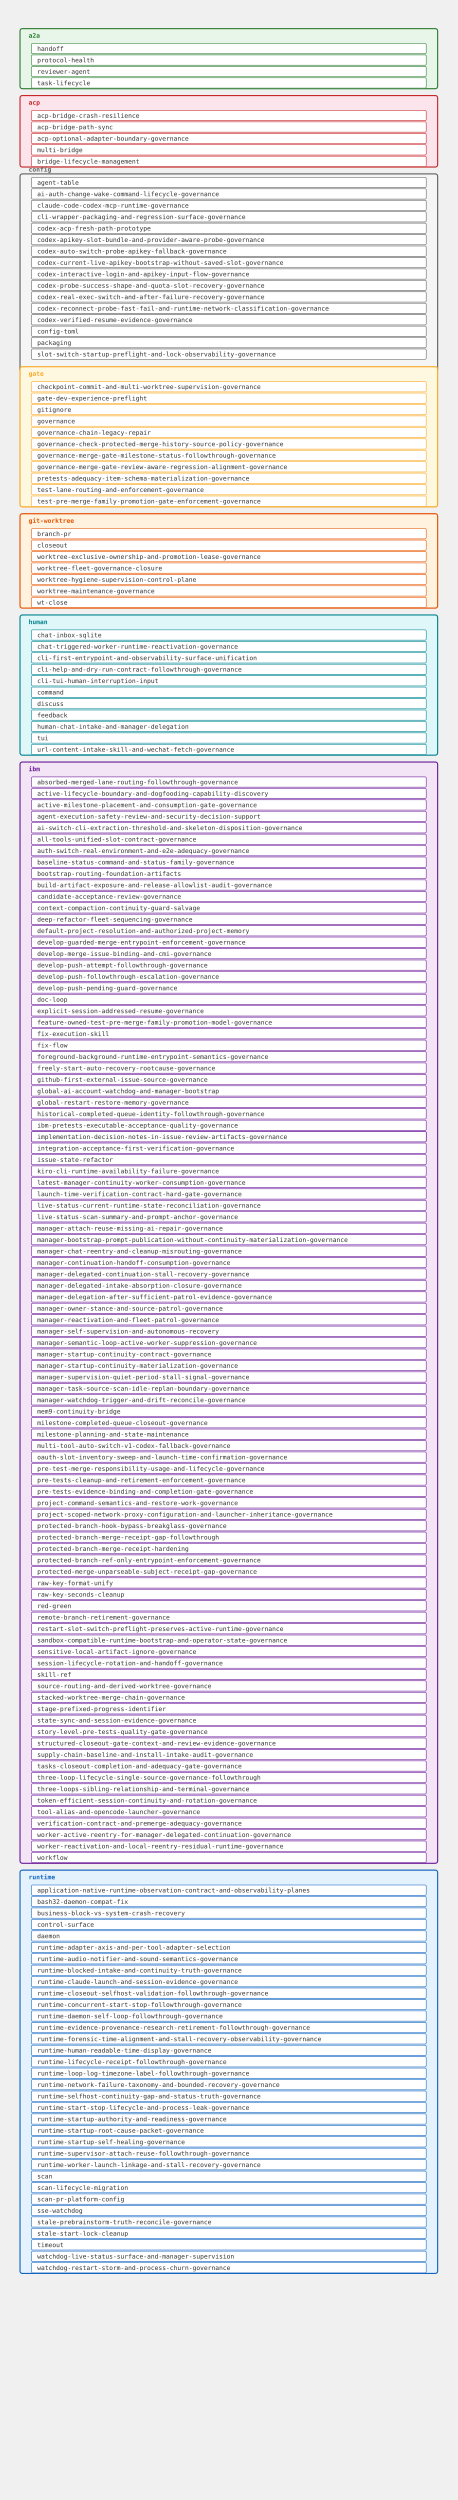
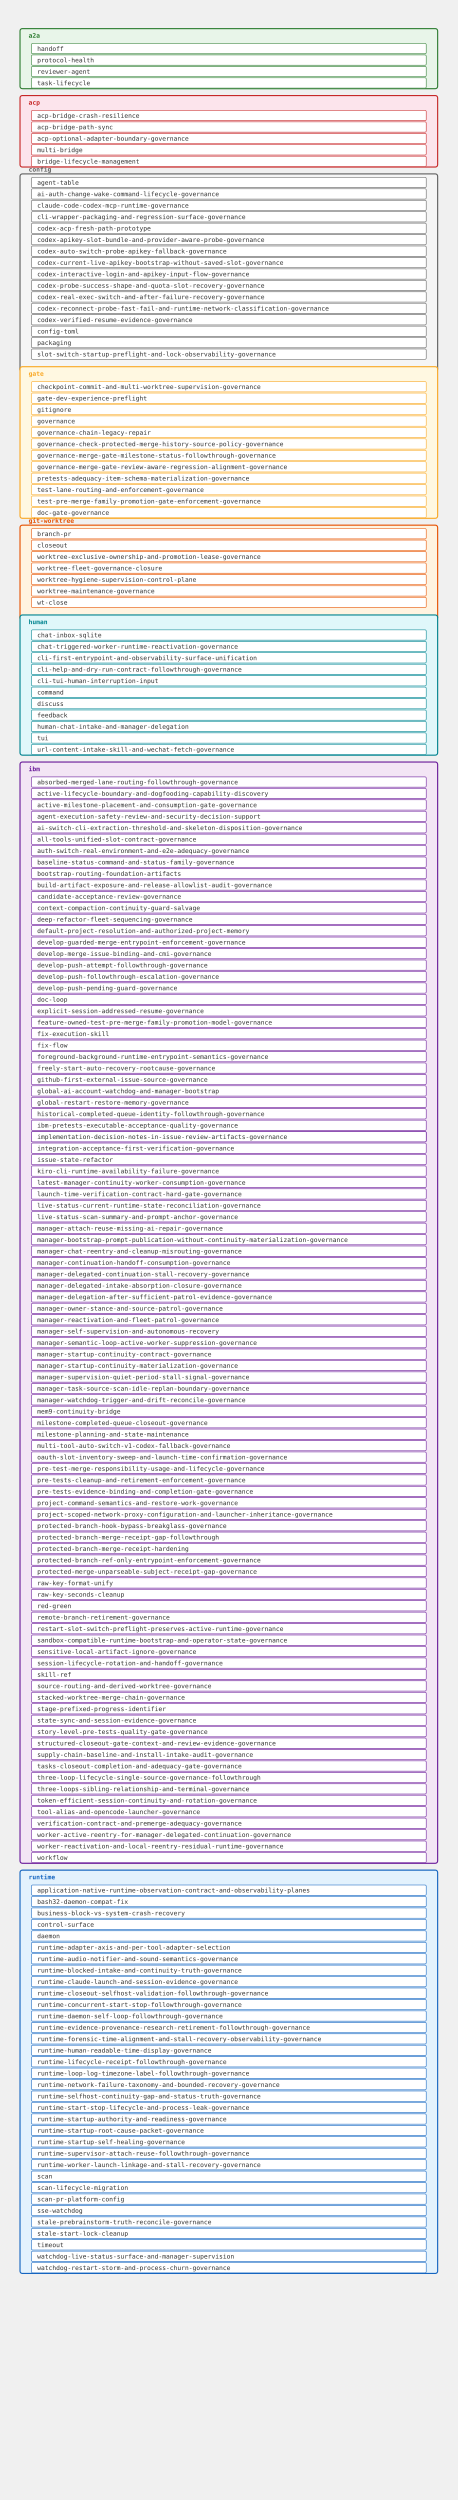
<svg xmlns="http://www.w3.org/2000/svg" viewBox="0 0 800 4370" width="800">
  <style>text { font-family: monospace; font-size: 11px; }</style>
  <rect id="epic-a2a" x="35" y="50" width="730" height="105" fill="#e8f5e9" stroke="#2e7d32" stroke-width="2" rx="4" />
  <text x="50" y="66" font-size="14" font-weight="bold" fill="#2e7d32">a2a</text>
  <rect id="story-handoff" x="55" y="76" width="690" height="18" fill="#fff" stroke="#2e7d32" stroke-width="1" rx="2" />
  <text x="65" y="89" fill="#333">handoff</text>
  <rect id="story-protocol-health" x="55" y="96" width="690" height="18" fill="#fff" stroke="#2e7d32" stroke-width="1" rx="2" />
  <text x="65" y="109" fill="#333">protocol-health</text>
  <rect id="story-reviewer-agent" x="55" y="116" width="690" height="18" fill="#fff" stroke="#2e7d32" stroke-width="1" rx="2" />
  <text x="65" y="129" fill="#333">reviewer-agent</text>
  <rect id="story-task-lifecycle" x="55" y="136" width="690" height="18" fill="#fff" stroke="#2e7d32" stroke-width="1" rx="2" />
  <text x="65" y="149" fill="#333">task-lifecycle</text>
  <rect id="epic-acp" x="35" y="167" width="730" height="125" fill="#fce4ec" stroke="#c62828" stroke-width="2" rx="4" />
  <text x="50" y="183" font-size="14" font-weight="bold" fill="#c62828">acp</text>
  <rect id="story-acp-bridge-crash-resilience" x="55" y="193" width="690" height="18" fill="#fff" stroke="#c62828" stroke-width="1" rx="2" />
  <text x="65" y="206" fill="#333">acp-bridge-crash-resilience</text>
  <rect id="story-acp-bridge-path-sync" x="55" y="213" width="690" height="18" fill="#fff" stroke="#c62828" stroke-width="1" rx="2" />
  <text x="65" y="226" fill="#333">acp-bridge-path-sync</text>
  <rect id="story-acp-optional-adapter-boundary-governance" x="55" y="233" width="690" height="18" fill="#fff" stroke="#c62828" stroke-width="1" rx="2" />
  <text x="65" y="246" fill="#333">acp-optional-adapter-boundary-governance</text>
  <rect id="story-multi-bridge" x="55" y="253" width="690" height="18" fill="#fff" stroke="#c62828" stroke-width="1" rx="2" />
  <text x="65" y="266" fill="#333">multi-bridge</text>
  <rect id="story-bridge-lifecycle-management" x="55" y="273" width="690" height="18" fill="#fff" stroke="#c62828" stroke-width="1" rx="2" />
  <text x="65" y="286" fill="#333">bridge-lifecycle-management</text>
  <rect id="epic-config" x="35" y="304" width="730" height="345" fill="#f5f5f5" stroke="#616161" stroke-width="2" rx="4" />
  <text x="50" y="300" font-size="14" font-weight="bold" fill="#616161">config</text>
  <rect id="story-agent-table" x="55" y="310" width="690" height="18" fill="#fff" stroke="#616161" stroke-width="1" rx="2" />
  <text x="65" y="323" fill="#333">agent-table</text>
  <rect id="story-ai-auth-change-wake-command-lifecycle-governance" x="55" y="330" width="690" height="18" fill="#fff" stroke="#616161" stroke-width="1" rx="2" />
  <text x="65" y="343" fill="#333">ai-auth-change-wake-command-lifecycle-governance</text>
  <rect id="story-claude-code-codex-mcp-runtime-governance" x="55" y="350" width="690" height="18" fill="#fff" stroke="#616161" stroke-width="1" rx="2" />
  <text x="65" y="363" fill="#333">claude-code-codex-mcp-runtime-governance</text>
  <rect id="story-cli-wrapper-packaging-and-regression-surface-governance" x="55" y="370" width="690" height="18" fill="#fff" stroke="#616161" stroke-width="1" rx="2" />
  <text x="65" y="383" fill="#333">cli-wrapper-packaging-and-regression-surface-governance</text>
  <rect id="story-codex-acp-fresh-path-prototype" x="55" y="390" width="690" height="18" fill="#fff" stroke="#616161" stroke-width="1" rx="2" />
  <text x="65" y="403" fill="#333">codex-acp-fresh-path-prototype</text>
  <rect id="story-codex-apikey-slot-bundle-and-provider-aware-probe-governance" x="55" y="410" width="690" height="18" fill="#fff" stroke="#616161" stroke-width="1" rx="2" />
  <text x="65" y="423" fill="#333">codex-apikey-slot-bundle-and-provider-aware-probe-governance</text>
  <rect id="story-codex-auto-switch-probe-apikey-fallback-governance" x="55" y="430" width="690" height="18" fill="#fff" stroke="#616161" stroke-width="1" rx="2" />
  <text x="65" y="443" fill="#333">codex-auto-switch-probe-apikey-fallback-governance</text>
  <rect id="story-codex-current-live-apikey-bootstrap-without-saved-slot-governance" x="55" y="450" width="690" height="18" fill="#fff" stroke="#616161" stroke-width="1" rx="2" />
  <text x="65" y="463" fill="#333">codex-current-live-apikey-bootstrap-without-saved-slot-governance</text>
  <rect id="story-codex-interactive-login-and-apikey-input-flow-governance" x="55" y="470" width="690" height="18" fill="#fff" stroke="#616161" stroke-width="1" rx="2" />
  <text x="65" y="483" fill="#333">codex-interactive-login-and-apikey-input-flow-governance</text>
  <rect id="story-codex-probe-success-shape-and-quota-slot-recovery-governance" x="55" y="490" width="690" height="18" fill="#fff" stroke="#616161" stroke-width="1" rx="2" />
  <text x="65" y="503" fill="#333">codex-probe-success-shape-and-quota-slot-recovery-governance</text>
  <rect id="story-codex-real-exec-switch-and-after-failure-recovery-governance" x="55" y="510" width="690" height="18" fill="#fff" stroke="#616161" stroke-width="1" rx="2" />
  <text x="65" y="523" fill="#333">codex-real-exec-switch-and-after-failure-recovery-governance</text>
  <rect id="story-codex-reconnect-probe-fast-fail-and-runtime-network-classification-governance" x="55" y="530" width="690" height="18" fill="#fff" stroke="#616161" stroke-width="1" rx="2" />
  <text x="65" y="543" fill="#333">codex-reconnect-probe-fast-fail-and-runtime-network-classification-governance</text>
  <rect id="story-codex-verified-resume-evidence-governance" x="55" y="550" width="690" height="18" fill="#fff" stroke="#616161" stroke-width="1" rx="2" />
  <text x="65" y="563" fill="#333">codex-verified-resume-evidence-governance</text>
  <rect id="story-config-toml" x="55" y="570" width="690" height="18" fill="#fff" stroke="#616161" stroke-width="1" rx="2" />
  <text x="65" y="583" fill="#333">config-toml</text>
  <rect id="story-packaging" x="55" y="590" width="690" height="18" fill="#fff" stroke="#616161" stroke-width="1" rx="2" />
  <text x="65" y="603" fill="#333">packaging</text>
  <rect id="story-slot-switch-startup-preflight-and-lock-observability-governance" x="55" y="610" width="690" height="18" fill="#fff" stroke="#616161" stroke-width="1" rx="2" />
  <text x="65" y="623" fill="#333">slot-switch-startup-preflight-and-lock-observability-governance</text>
-   <rect id="epic-gate" x="35" y="641" width="730" height="245" fill="#fff8e1" stroke="#f9a825" stroke-width="2" rx="4" />
+   <rect id="epic-gate" x="35" y="641" width="730" height="265" fill="#fff8e1" stroke="#f9a825" stroke-width="2" rx="4" />
  <text x="50" y="657" font-size="14" font-weight="bold" fill="#f9a825">gate</text>
  <rect id="story-checkpoint-commit-and-multi-worktree-supervision-governance" x="55" y="667" width="690" height="18" fill="#fff" stroke="#f9a825" stroke-width="1" rx="2" />
  <text x="65" y="680" fill="#333">checkpoint-commit-and-multi-worktree-supervision-governance</text>
  <rect id="story-gate-dev-experience-preflight" x="55" y="687" width="690" height="18" fill="#fff" stroke="#f9a825" stroke-width="1" rx="2" />
  <text x="65" y="700" fill="#333">gate-dev-experience-preflight</text>
  <rect id="story-gitignore" x="55" y="707" width="690" height="18" fill="#fff" stroke="#f9a825" stroke-width="1" rx="2" />
  <text x="65" y="720" fill="#333">gitignore</text>
  <rect id="story-governance" x="55" y="727" width="690" height="18" fill="#fff" stroke="#f9a825" stroke-width="1" rx="2" />
  <text x="65" y="740" fill="#333">governance</text>
  <rect id="story-governance-chain-legacy-repair" x="55" y="747" width="690" height="18" fill="#fff" stroke="#f9a825" stroke-width="1" rx="2" />
  <text x="65" y="760" fill="#333">governance-chain-legacy-repair</text>
  <rect id="story-governance-check-protected-merge-history-source-policy-governance" x="55" y="767" width="690" height="18" fill="#fff" stroke="#f9a825" stroke-width="1" rx="2" />
  <text x="65" y="780" fill="#333">governance-check-protected-merge-history-source-policy-governance</text>
  <rect id="story-governance-merge-gate-milestone-status-followthrough-governance" x="55" y="787" width="690" height="18" fill="#fff" stroke="#f9a825" stroke-width="1" rx="2" />
  <text x="65" y="800" fill="#333">governance-merge-gate-milestone-status-followthrough-governance</text>
  <rect id="story-governance-merge-gate-review-aware-regression-alignment-governance" x="55" y="807" width="690" height="18" fill="#fff" stroke="#f9a825" stroke-width="1" rx="2" />
  <text x="65" y="820" fill="#333">governance-merge-gate-review-aware-regression-alignment-governance</text>
  <rect id="story-pretests-adequacy-item-schema-materialization-governance" x="55" y="827" width="690" height="18" fill="#fff" stroke="#f9a825" stroke-width="1" rx="2" />
  <text x="65" y="840" fill="#333">pretests-adequacy-item-schema-materialization-governance</text>
  <rect id="story-test-lane-routing-and-enforcement-governance" x="55" y="847" width="690" height="18" fill="#fff" stroke="#f9a825" stroke-width="1" rx="2" />
  <text x="65" y="860" fill="#333">test-lane-routing-and-enforcement-governance</text>
  <rect id="story-test-pre-merge-family-promotion-gate-enforcement-governance" x="55" y="867" width="690" height="18" fill="#fff" stroke="#f9a825" stroke-width="1" rx="2" />
  <text x="65" y="880" fill="#333">test-pre-merge-family-promotion-gate-enforcement-governance</text>
-   <rect id="epic-git-worktree" x="35" y="898" width="730" height="165" fill="#fff3e0" stroke="#e65100" stroke-width="2" rx="4" />
+   <rect id="story-doc-gate-governance" x="55" y="887" width="690" height="18" fill="#fff" stroke="#f9a825" stroke-width="1" rx="2" />
+   <text x="65" y="900" fill="#333">doc-gate-governance</text>
+   <rect id="epic-git-worktree" x="35" y="918" width="730" height="165" fill="#fff3e0" stroke="#e65100" stroke-width="2" rx="4" />
  <text x="50" y="914" font-size="14" font-weight="bold" fill="#e65100">git-worktree</text>
  <rect id="story-branch-pr" x="55" y="924" width="690" height="18" fill="#fff" stroke="#e65100" stroke-width="1" rx="2" />
  <text x="65" y="937" fill="#333">branch-pr</text>
  <rect id="story-closeout" x="55" y="944" width="690" height="18" fill="#fff" stroke="#e65100" stroke-width="1" rx="2" />
  <text x="65" y="957" fill="#333">closeout</text>
  <rect id="story-worktree-exclusive-ownership-and-promotion-lease-governance" x="55" y="964" width="690" height="18" fill="#fff" stroke="#e65100" stroke-width="1" rx="2" />
  <text x="65" y="977" fill="#333">worktree-exclusive-ownership-and-promotion-lease-governance</text>
  <rect id="story-worktree-fleet-governance-closure" x="55" y="984" width="690" height="18" fill="#fff" stroke="#e65100" stroke-width="1" rx="2" />
  <text x="65" y="997" fill="#333">worktree-fleet-governance-closure</text>
  <rect id="story-worktree-hygiene-supervision-control-plane" x="55" y="1004" width="690" height="18" fill="#fff" stroke="#e65100" stroke-width="1" rx="2" />
  <text x="65" y="1017" fill="#333">worktree-hygiene-supervision-control-plane</text>
  <rect id="story-worktree-maintenance-governance" x="55" y="1024" width="690" height="18" fill="#fff" stroke="#e65100" stroke-width="1" rx="2" />
  <text x="65" y="1037" fill="#333">worktree-maintenance-governance</text>
  <rect id="story-wt-close" x="55" y="1044" width="690" height="18" fill="#fff" stroke="#e65100" stroke-width="1" rx="2" />
  <text x="65" y="1057" fill="#333">wt-close</text>
  <rect id="epic-human" x="35" y="1075" width="730" height="245" fill="#e0f7fa" stroke="#00838f" stroke-width="2" rx="4" />
  <text x="50" y="1091" font-size="14" font-weight="bold" fill="#00838f">human</text>
  <rect id="story-chat-inbox-sqlite" x="55" y="1101" width="690" height="18" fill="#fff" stroke="#00838f" stroke-width="1" rx="2" />
  <text x="65" y="1114" fill="#333">chat-inbox-sqlite</text>
  <rect id="story-chat-triggered-worker-runtime-reactivation-governance" x="55" y="1121" width="690" height="18" fill="#fff" stroke="#00838f" stroke-width="1" rx="2" />
  <text x="65" y="1134" fill="#333">chat-triggered-worker-runtime-reactivation-governance</text>
  <rect id="story-cli-first-entrypoint-and-observability-surface-unification" x="55" y="1141" width="690" height="18" fill="#fff" stroke="#00838f" stroke-width="1" rx="2" />
  <text x="65" y="1154" fill="#333">cli-first-entrypoint-and-observability-surface-unification</text>
  <rect id="story-cli-help-and-dry-run-contract-followthrough-governance" x="55" y="1161" width="690" height="18" fill="#fff" stroke="#00838f" stroke-width="1" rx="2" />
  <text x="65" y="1174" fill="#333">cli-help-and-dry-run-contract-followthrough-governance</text>
  <rect id="story-cli-tui-human-interruption-input" x="55" y="1181" width="690" height="18" fill="#fff" stroke="#00838f" stroke-width="1" rx="2" />
  <text x="65" y="1194" fill="#333">cli-tui-human-interruption-input</text>
  <rect id="story-command" x="55" y="1201" width="690" height="18" fill="#fff" stroke="#00838f" stroke-width="1" rx="2" />
  <text x="65" y="1214" fill="#333">command</text>
  <rect id="story-discuss" x="55" y="1221" width="690" height="18" fill="#fff" stroke="#00838f" stroke-width="1" rx="2" />
  <text x="65" y="1234" fill="#333">discuss</text>
  <rect id="story-feedback" x="55" y="1241" width="690" height="18" fill="#fff" stroke="#00838f" stroke-width="1" rx="2" />
  <text x="65" y="1254" fill="#333">feedback</text>
  <rect id="story-human-chat-intake-and-manager-delegation" x="55" y="1261" width="690" height="18" fill="#fff" stroke="#00838f" stroke-width="1" rx="2" />
  <text x="65" y="1274" fill="#333">human-chat-intake-and-manager-delegation</text>
  <rect id="story-tui" x="55" y="1281" width="690" height="18" fill="#fff" stroke="#00838f" stroke-width="1" rx="2" />
  <text x="65" y="1294" fill="#333">tui</text>
  <rect id="story-url-content-intake-skill-and-wechat-fetch-governance" x="55" y="1301" width="690" height="18" fill="#fff" stroke="#00838f" stroke-width="1" rx="2" />
  <text x="65" y="1314" fill="#333">url-content-intake-skill-and-wechat-fetch-governance</text>
  <rect id="epic-ibm" x="35" y="1332" width="730" height="1925" fill="#f3e5f5" stroke="#6a1b9a" stroke-width="2" rx="4" />
  <text x="50" y="1348" font-size="14" font-weight="bold" fill="#6a1b9a">ibm</text>
  <rect id="story-absorbed-merged-lane-routing-followthrough-governance" x="55" y="1358" width="690" height="18" fill="#fff" stroke="#6a1b9a" stroke-width="1" rx="2" />
  <text x="65" y="1371" fill="#333">absorbed-merged-lane-routing-followthrough-governance</text>
  <rect id="story-active-lifecycle-boundary-and-dogfooding-capability-discovery" x="55" y="1378" width="690" height="18" fill="#fff" stroke="#6a1b9a" stroke-width="1" rx="2" />
  <text x="65" y="1391" fill="#333">active-lifecycle-boundary-and-dogfooding-capability-discovery</text>
  <rect id="story-active-milestone-placement-and-consumption-gate-governance" x="55" y="1398" width="690" height="18" fill="#fff" stroke="#6a1b9a" stroke-width="1" rx="2" />
  <text x="65" y="1411" fill="#333">active-milestone-placement-and-consumption-gate-governance</text>
  <rect id="story-agent-execution-safety-review-and-security-decision-support" x="55" y="1418" width="690" height="18" fill="#fff" stroke="#6a1b9a" stroke-width="1" rx="2" />
  <text x="65" y="1431" fill="#333">agent-execution-safety-review-and-security-decision-support</text>
  <rect id="story-ai-switch-cli-extraction-threshold-and-skeleton-disposition-governance" x="55" y="1438" width="690" height="18" fill="#fff" stroke="#6a1b9a" stroke-width="1" rx="2" />
  <text x="65" y="1451" fill="#333">ai-switch-cli-extraction-threshold-and-skeleton-disposition-governance</text>
  <rect id="story-all-tools-unified-slot-contract-governance" x="55" y="1458" width="690" height="18" fill="#fff" stroke="#6a1b9a" stroke-width="1" rx="2" />
  <text x="65" y="1471" fill="#333">all-tools-unified-slot-contract-governance</text>
  <rect id="story-auth-switch-real-environment-and-e2e-adequacy-governance" x="55" y="1478" width="690" height="18" fill="#fff" stroke="#6a1b9a" stroke-width="1" rx="2" />
  <text x="65" y="1491" fill="#333">auth-switch-real-environment-and-e2e-adequacy-governance</text>
  <rect id="story-baseline-status-command-and-status-family-governance" x="55" y="1498" width="690" height="18" fill="#fff" stroke="#6a1b9a" stroke-width="1" rx="2" />
  <text x="65" y="1511" fill="#333">baseline-status-command-and-status-family-governance</text>
  <rect id="story-bootstrap-routing-foundation-artifacts" x="55" y="1518" width="690" height="18" fill="#fff" stroke="#6a1b9a" stroke-width="1" rx="2" />
  <text x="65" y="1531" fill="#333">bootstrap-routing-foundation-artifacts</text>
  <rect id="story-build-artifact-exposure-and-release-allowlist-audit-governance" x="55" y="1538" width="690" height="18" fill="#fff" stroke="#6a1b9a" stroke-width="1" rx="2" />
  <text x="65" y="1551" fill="#333">build-artifact-exposure-and-release-allowlist-audit-governance</text>
  <rect id="story-candidate-acceptance-review-governance" x="55" y="1558" width="690" height="18" fill="#fff" stroke="#6a1b9a" stroke-width="1" rx="2" />
  <text x="65" y="1571" fill="#333">candidate-acceptance-review-governance</text>
  <rect id="story-context-compaction-continuity-guard-salvage" x="55" y="1578" width="690" height="18" fill="#fff" stroke="#6a1b9a" stroke-width="1" rx="2" />
  <text x="65" y="1591" fill="#333">context-compaction-continuity-guard-salvage</text>
  <rect id="story-deep-refactor-fleet-sequencing-governance" x="55" y="1598" width="690" height="18" fill="#fff" stroke="#6a1b9a" stroke-width="1" rx="2" />
  <text x="65" y="1611" fill="#333">deep-refactor-fleet-sequencing-governance</text>
  <rect id="story-default-project-resolution-and-authorized-project-memory" x="55" y="1618" width="690" height="18" fill="#fff" stroke="#6a1b9a" stroke-width="1" rx="2" />
  <text x="65" y="1631" fill="#333">default-project-resolution-and-authorized-project-memory</text>
  <rect id="story-develop-guarded-merge-entrypoint-enforcement-governance" x="55" y="1638" width="690" height="18" fill="#fff" stroke="#6a1b9a" stroke-width="1" rx="2" />
  <text x="65" y="1651" fill="#333">develop-guarded-merge-entrypoint-enforcement-governance</text>
  <rect id="story-develop-merge-issue-binding-and-cmi-governance" x="55" y="1658" width="690" height="18" fill="#fff" stroke="#6a1b9a" stroke-width="1" rx="2" />
  <text x="65" y="1671" fill="#333">develop-merge-issue-binding-and-cmi-governance</text>
  <rect id="story-develop-push-attempt-followthrough-governance" x="55" y="1678" width="690" height="18" fill="#fff" stroke="#6a1b9a" stroke-width="1" rx="2" />
  <text x="65" y="1691" fill="#333">develop-push-attempt-followthrough-governance</text>
  <rect id="story-develop-push-followthrough-escalation-governance" x="55" y="1698" width="690" height="18" fill="#fff" stroke="#6a1b9a" stroke-width="1" rx="2" />
  <text x="65" y="1711" fill="#333">develop-push-followthrough-escalation-governance</text>
  <rect id="story-develop-push-pending-guard-governance" x="55" y="1718" width="690" height="18" fill="#fff" stroke="#6a1b9a" stroke-width="1" rx="2" />
  <text x="65" y="1731" fill="#333">develop-push-pending-guard-governance</text>
  <rect id="story-doc-loop" x="55" y="1738" width="690" height="18" fill="#fff" stroke="#6a1b9a" stroke-width="1" rx="2" />
  <text x="65" y="1751" fill="#333">doc-loop</text>
  <rect id="story-explicit-session-addressed-resume-governance" x="55" y="1758" width="690" height="18" fill="#fff" stroke="#6a1b9a" stroke-width="1" rx="2" />
  <text x="65" y="1771" fill="#333">explicit-session-addressed-resume-governance</text>
  <rect id="story-feature-owned-test-pre-merge-family-promotion-model-governance" x="55" y="1778" width="690" height="18" fill="#fff" stroke="#6a1b9a" stroke-width="1" rx="2" />
  <text x="65" y="1791" fill="#333">feature-owned-test-pre-merge-family-promotion-model-governance</text>
  <rect id="story-fix-execution-skill" x="55" y="1798" width="690" height="18" fill="#fff" stroke="#6a1b9a" stroke-width="1" rx="2" />
  <text x="65" y="1811" fill="#333">fix-execution-skill</text>
  <rect id="story-fix-flow" x="55" y="1818" width="690" height="18" fill="#fff" stroke="#6a1b9a" stroke-width="1" rx="2" />
  <text x="65" y="1831" fill="#333">fix-flow</text>
  <rect id="story-foreground-background-runtime-entrypoint-semantics-governance" x="55" y="1838" width="690" height="18" fill="#fff" stroke="#6a1b9a" stroke-width="1" rx="2" />
  <text x="65" y="1851" fill="#333">foreground-background-runtime-entrypoint-semantics-governance</text>
  <rect id="story-freely-start-auto-recovery-rootcause-governance" x="55" y="1858" width="690" height="18" fill="#fff" stroke="#6a1b9a" stroke-width="1" rx="2" />
  <text x="65" y="1871" fill="#333">freely-start-auto-recovery-rootcause-governance</text>
  <rect id="story-github-first-external-issue-source-governance" x="55" y="1878" width="690" height="18" fill="#fff" stroke="#6a1b9a" stroke-width="1" rx="2" />
  <text x="65" y="1891" fill="#333">github-first-external-issue-source-governance</text>
  <rect id="story-global-ai-account-watchdog-and-manager-bootstrap" x="55" y="1898" width="690" height="18" fill="#fff" stroke="#6a1b9a" stroke-width="1" rx="2" />
  <text x="65" y="1911" fill="#333">global-ai-account-watchdog-and-manager-bootstrap</text>
  <rect id="story-global-restart-restore-memory-governance" x="55" y="1918" width="690" height="18" fill="#fff" stroke="#6a1b9a" stroke-width="1" rx="2" />
  <text x="65" y="1931" fill="#333">global-restart-restore-memory-governance</text>
  <rect id="story-historical-completed-queue-identity-followthrough-governance" x="55" y="1938" width="690" height="18" fill="#fff" stroke="#6a1b9a" stroke-width="1" rx="2" />
  <text x="65" y="1951" fill="#333">historical-completed-queue-identity-followthrough-governance</text>
  <rect id="story-ibm-pretests-executable-acceptance-quality-governance" x="55" y="1958" width="690" height="18" fill="#fff" stroke="#6a1b9a" stroke-width="1" rx="2" />
  <rect id="story-b2-governance" x="55" y="1978" width="690" height="18" fill="#fff" stroke="#6a1b9a" stroke-width="1" rx="2" />
  <text x="65" y="1971" fill="#333">ibm-pretests-executable-acceptance-quality-governance</text>
  <rect id="story-implementation-decision-notes-in-issue-review-artifacts-governance" x="55" y="1978" width="690" height="18" fill="#fff" stroke="#6a1b9a" stroke-width="1" rx="2" />
  <text x="65" y="1991" fill="#333">implementation-decision-notes-in-issue-review-artifacts-governance</text>
  <rect id="story-integration-acceptance-first-verification-governance" x="55" y="1998" width="690" height="18" fill="#fff" stroke="#6a1b9a" stroke-width="1" rx="2" />
  <text x="65" y="2011" fill="#333">integration-acceptance-first-verification-governance</text>
  <rect id="story-issue-state-refactor" x="55" y="2018" width="690" height="18" fill="#fff" stroke="#6a1b9a" stroke-width="1" rx="2" />
  <text x="65" y="2031" fill="#333">issue-state-refactor</text>
  <rect id="story-kiro-cli-runtime-availability-failure-governance" x="55" y="2038" width="690" height="18" fill="#fff" stroke="#6a1b9a" stroke-width="1" rx="2" />
  <text x="65" y="2051" fill="#333">kiro-cli-runtime-availability-failure-governance</text>
  <rect id="story-latest-manager-continuity-worker-consumption-governance" x="55" y="2058" width="690" height="18" fill="#fff" stroke="#6a1b9a" stroke-width="1" rx="2" />
  <text x="65" y="2071" fill="#333">latest-manager-continuity-worker-consumption-governance</text>
  <rect id="story-launch-time-verification-contract-hard-gate-governance" x="55" y="2078" width="690" height="18" fill="#fff" stroke="#6a1b9a" stroke-width="1" rx="2" />
  <text x="65" y="2091" fill="#333">launch-time-verification-contract-hard-gate-governance</text>
  <rect id="story-live-status-current-runtime-state-reconciliation-governance" x="55" y="2098" width="690" height="18" fill="#fff" stroke="#6a1b9a" stroke-width="1" rx="2" />
  <text x="65" y="2111" fill="#333">live-status-current-runtime-state-reconciliation-governance</text>
  <rect id="story-live-status-scan-summary-and-prompt-anchor-governance" x="55" y="2118" width="690" height="18" fill="#fff" stroke="#6a1b9a" stroke-width="1" rx="2" />
  <text x="65" y="2131" fill="#333">live-status-scan-summary-and-prompt-anchor-governance</text>
  <rect id="story-manager-attach-reuse-missing-ai-repair-governance" x="55" y="2138" width="690" height="18" fill="#fff" stroke="#6a1b9a" stroke-width="1" rx="2" />
  <text x="65" y="2151" fill="#333">manager-attach-reuse-missing-ai-repair-governance</text>
  <rect id="story-manager-bootstrap-prompt-publication-without-continuity-materialization-governance" x="55" y="2158" width="690" height="18" fill="#fff" stroke="#6a1b9a" stroke-width="1" rx="2" />
  <text x="65" y="2171" fill="#333">manager-bootstrap-prompt-publication-without-continuity-materialization-governance</text>
  <rect id="story-manager-chat-reentry-and-cleanup-misrouting-governance" x="55" y="2178" width="690" height="18" fill="#fff" stroke="#6a1b9a" stroke-width="1" rx="2" />
  <text x="65" y="2191" fill="#333">manager-chat-reentry-and-cleanup-misrouting-governance</text>
  <rect id="story-manager-continuation-handoff-consumption-governance" x="55" y="2198" width="690" height="18" fill="#fff" stroke="#6a1b9a" stroke-width="1" rx="2" />
  <text x="65" y="2211" fill="#333">manager-continuation-handoff-consumption-governance</text>
  <rect id="story-manager-delegated-continuation-stall-recovery-governance" x="55" y="2218" width="690" height="18" fill="#fff" stroke="#6a1b9a" stroke-width="1" rx="2" />
  <text x="65" y="2231" fill="#333">manager-delegated-continuation-stall-recovery-governance</text>
  <rect id="story-manager-delegated-intake-absorption-closure-governance" x="55" y="2238" width="690" height="18" fill="#fff" stroke="#6a1b9a" stroke-width="1" rx="2" />
  <text x="65" y="2251" fill="#333">manager-delegated-intake-absorption-closure-governance</text>
  <rect id="story-manager-delegation-after-sufficient-patrol-evidence-governance" x="55" y="2258" width="690" height="18" fill="#fff" stroke="#6a1b9a" stroke-width="1" rx="2" />
  <text x="65" y="2271" fill="#333">manager-delegation-after-sufficient-patrol-evidence-governance</text>
  <rect id="story-manager-owner-stance-and-source-patrol-governance" x="55" y="2278" width="690" height="18" fill="#fff" stroke="#6a1b9a" stroke-width="1" rx="2" />
  <text x="65" y="2291" fill="#333">manager-owner-stance-and-source-patrol-governance</text>
  <rect id="story-manager-reactivation-and-fleet-patrol-governance" x="55" y="2298" width="690" height="18" fill="#fff" stroke="#6a1b9a" stroke-width="1" rx="2" />
  <text x="65" y="2311" fill="#333">manager-reactivation-and-fleet-patrol-governance</text>
  <rect id="story-manager-self-supervision-and-autonomous-recovery" x="55" y="2318" width="690" height="18" fill="#fff" stroke="#6a1b9a" stroke-width="1" rx="2" />
  <text x="65" y="2331" fill="#333">manager-self-supervision-and-autonomous-recovery</text>
  <rect id="story-manager-semantic-loop-active-worker-suppression-governance" x="55" y="2338" width="690" height="18" fill="#fff" stroke="#6a1b9a" stroke-width="1" rx="2" />
  <text x="65" y="2351" fill="#333">manager-semantic-loop-active-worker-suppression-governance</text>
  <rect id="story-manager-startup-continuity-contract-governance" x="55" y="2358" width="690" height="18" fill="#fff" stroke="#6a1b9a" stroke-width="1" rx="2" />
  <text x="65" y="2371" fill="#333">manager-startup-continuity-contract-governance</text>
  <rect id="story-manager-startup-continuity-materialization-governance" x="55" y="2378" width="690" height="18" fill="#fff" stroke="#6a1b9a" stroke-width="1" rx="2" />
  <text x="65" y="2391" fill="#333">manager-startup-continuity-materialization-governance</text>
  <rect id="story-manager-supervision-quiet-period-stall-signal-governance" x="55" y="2398" width="690" height="18" fill="#fff" stroke="#6a1b9a" stroke-width="1" rx="2" />
  <text x="65" y="2411" fill="#333">manager-supervision-quiet-period-stall-signal-governance</text>
  <rect id="story-manager-task-source-scan-idle-replan-boundary-governance" x="55" y="2418" width="690" height="18" fill="#fff" stroke="#6a1b9a" stroke-width="1" rx="2" />
  <text x="65" y="2431" fill="#333">manager-task-source-scan-idle-replan-boundary-governance</text>
  <rect id="story-manager-watchdog-trigger-and-drift-reconcile-governance" x="55" y="2438" width="690" height="18" fill="#fff" stroke="#6a1b9a" stroke-width="1" rx="2" />
  <text x="65" y="2451" fill="#333">manager-watchdog-trigger-and-drift-reconcile-governance</text>
  <rect id="story-mem9-continuity-bridge" x="55" y="2458" width="690" height="18" fill="#fff" stroke="#6a1b9a" stroke-width="1" rx="2" />
  <text x="65" y="2471" fill="#333">mem9-continuity-bridge</text>
  <rect id="story-milestone-completed-queue-closeout-governance" x="55" y="2478" width="690" height="18" fill="#fff" stroke="#6a1b9a" stroke-width="1" rx="2" />
  <text x="65" y="2491" fill="#333">milestone-completed-queue-closeout-governance</text>
  <rect id="story-milestone-planning-and-state-maintenance" x="55" y="2498" width="690" height="18" fill="#fff" stroke="#6a1b9a" stroke-width="1" rx="2" />
  <text x="65" y="2511" fill="#333">milestone-planning-and-state-maintenance</text>
  <rect id="story-multi-tool-auto-switch-v1-codex-fallback-governance" x="55" y="2518" width="690" height="18" fill="#fff" stroke="#6a1b9a" stroke-width="1" rx="2" />
  <text x="65" y="2531" fill="#333">multi-tool-auto-switch-v1-codex-fallback-governance</text>
  <rect id="story-oauth-slot-inventory-sweep-and-launch-time-confirmation-governance" x="55" y="2538" width="690" height="18" fill="#fff" stroke="#6a1b9a" stroke-width="1" rx="2" />
  <text x="65" y="2551" fill="#333">oauth-slot-inventory-sweep-and-launch-time-confirmation-governance</text>
  <rect id="story-pre-test-merge-responsibility-usage-and-lifecycle-governance" x="55" y="2558" width="690" height="18" fill="#fff" stroke="#6a1b9a" stroke-width="1" rx="2" />
  <text x="65" y="2571" fill="#333">pre-test-merge-responsibility-usage-and-lifecycle-governance</text>
  <rect id="story-pre-tests-cleanup-and-retirement-enforcement-governance" x="55" y="2578" width="690" height="18" fill="#fff" stroke="#6a1b9a" stroke-width="1" rx="2" />
  <text x="65" y="2591" fill="#333">pre-tests-cleanup-and-retirement-enforcement-governance</text>
  <rect id="story-pre-tests-evidence-binding-and-completion-gate-governance" x="55" y="2598" width="690" height="18" fill="#fff" stroke="#6a1b9a" stroke-width="1" rx="2" />
  <text x="65" y="2611" fill="#333">pre-tests-evidence-binding-and-completion-gate-governance</text>
  <rect id="story-project-command-semantics-and-restore-work-governance" x="55" y="2618" width="690" height="18" fill="#fff" stroke="#6a1b9a" stroke-width="1" rx="2" />
  <text x="65" y="2631" fill="#333">project-command-semantics-and-restore-work-governance</text>
  <rect id="story-project-scoped-network-proxy-configuration-and-launcher-inheritance-governance" x="55" y="2638" width="690" height="18" fill="#fff" stroke="#6a1b9a" stroke-width="1" rx="2" />
  <text x="65" y="2651" fill="#333">project-scoped-network-proxy-configuration-and-launcher-inheritance-governance</text>
  <rect id="story-protected-branch-hook-bypass-breakglass-governance" x="55" y="2658" width="690" height="18" fill="#fff" stroke="#6a1b9a" stroke-width="1" rx="2" />
  <text x="65" y="2671" fill="#333">protected-branch-hook-bypass-breakglass-governance</text>
  <rect id="story-protected-branch-merge-receipt-gap-followthrough" x="55" y="2678" width="690" height="18" fill="#fff" stroke="#6a1b9a" stroke-width="1" rx="2" />
  <text x="65" y="2691" fill="#333">protected-branch-merge-receipt-gap-followthrough</text>
  <rect id="story-protected-branch-merge-receipt-hardening" x="55" y="2698" width="690" height="18" fill="#fff" stroke="#6a1b9a" stroke-width="1" rx="2" />
  <text x="65" y="2711" fill="#333">protected-branch-merge-receipt-hardening</text>
  <rect id="story-protected-branch-ref-only-entrypoint-enforcement-governance" x="55" y="2718" width="690" height="18" fill="#fff" stroke="#6a1b9a" stroke-width="1" rx="2" />
  <text x="65" y="2731" fill="#333">protected-branch-ref-only-entrypoint-enforcement-governance</text>
  <rect id="story-protected-merge-unparseable-subject-receipt-gap-governance" x="55" y="2738" width="690" height="18" fill="#fff" stroke="#6a1b9a" stroke-width="1" rx="2" />
  <text x="65" y="2751" fill="#333">protected-merge-unparseable-subject-receipt-gap-governance</text>
  <rect id="story-raw-key-format-unify" x="55" y="2758" width="690" height="18" fill="#fff" stroke="#6a1b9a" stroke-width="1" rx="2" />
  <text x="65" y="2771" fill="#333">raw-key-format-unify</text>
  <rect id="story-raw-key-seconds-cleanup" x="55" y="2778" width="690" height="18" fill="#fff" stroke="#6a1b9a" stroke-width="1" rx="2" />
  <text x="65" y="2791" fill="#333">raw-key-seconds-cleanup</text>
  <rect id="story-red-green" x="55" y="2798" width="690" height="18" fill="#fff" stroke="#6a1b9a" stroke-width="1" rx="2" />
  <text x="65" y="2811" fill="#333">red-green</text>
  <rect id="story-remote-branch-retirement-governance" x="55" y="2818" width="690" height="18" fill="#fff" stroke="#6a1b9a" stroke-width="1" rx="2" />
  <text x="65" y="2831" fill="#333">remote-branch-retirement-governance</text>
  <rect id="story-restart-slot-switch-preflight-preserves-active-runtime-governance" x="55" y="2838" width="690" height="18" fill="#fff" stroke="#6a1b9a" stroke-width="1" rx="2" />
  <text x="65" y="2851" fill="#333">restart-slot-switch-preflight-preserves-active-runtime-governance</text>
  <rect id="story-sandbox-compatible-runtime-bootstrap-and-operator-state-governance" x="55" y="2858" width="690" height="18" fill="#fff" stroke="#6a1b9a" stroke-width="1" rx="2" />
  <text x="65" y="2871" fill="#333">sandbox-compatible-runtime-bootstrap-and-operator-state-governance</text>
  <rect id="story-sensitive-local-artifact-ignore-governance" x="55" y="2878" width="690" height="18" fill="#fff" stroke="#6a1b9a" stroke-width="1" rx="2" />
  <text x="65" y="2891" fill="#333">sensitive-local-artifact-ignore-governance</text>
  <rect id="story-session-lifecycle-rotation-and-handoff-governance" x="55" y="2898" width="690" height="18" fill="#fff" stroke="#6a1b9a" stroke-width="1" rx="2" />
  <text x="65" y="2911" fill="#333">session-lifecycle-rotation-and-handoff-governance</text>
  <rect id="story-skill-ref" x="55" y="2918" width="690" height="18" fill="#fff" stroke="#6a1b9a" stroke-width="1" rx="2" />
  <text x="65" y="2931" fill="#333">skill-ref</text>
  <rect id="story-source-routing-and-derived-worktree-governance" x="55" y="2938" width="690" height="18" fill="#fff" stroke="#6a1b9a" stroke-width="1" rx="2" />
  <text x="65" y="2951" fill="#333">source-routing-and-derived-worktree-governance</text>
  <rect id="story-stacked-worktree-merge-chain-governance" x="55" y="2958" width="690" height="18" fill="#fff" stroke="#6a1b9a" stroke-width="1" rx="2" />
  <text x="65" y="2971" fill="#333">stacked-worktree-merge-chain-governance</text>
  <rect id="story-stage-prefixed-progress-identifier" x="55" y="2978" width="690" height="18" fill="#fff" stroke="#6a1b9a" stroke-width="1" rx="2" />
  <text x="65" y="2991" fill="#333">stage-prefixed-progress-identifier</text>
  <rect id="story-state-sync-and-session-evidence-governance" x="55" y="2998" width="690" height="18" fill="#fff" stroke="#6a1b9a" stroke-width="1" rx="2" />
  <text x="65" y="3011" fill="#333">state-sync-and-session-evidence-governance</text>
  <rect id="story-story-level-pre-tests-quality-gate-governance" x="55" y="3018" width="690" height="18" fill="#fff" stroke="#6a1b9a" stroke-width="1" rx="2" />
  <text x="65" y="3031" fill="#333">story-level-pre-tests-quality-gate-governance</text>
  <rect id="story-structured-closeout-gate-context-and-review-evidence-governance" x="55" y="3038" width="690" height="18" fill="#fff" stroke="#6a1b9a" stroke-width="1" rx="2" />
  <text x="65" y="3051" fill="#333">structured-closeout-gate-context-and-review-evidence-governance</text>
  <rect id="story-supply-chain-baseline-and-install-intake-audit-governance" x="55" y="3058" width="690" height="18" fill="#fff" stroke="#6a1b9a" stroke-width="1" rx="2" />
  <text x="65" y="3071" fill="#333">supply-chain-baseline-and-install-intake-audit-governance</text>
  <rect id="story-tasks-closeout-completion-and-adequacy-gate-governance" x="55" y="3078" width="690" height="18" fill="#fff" stroke="#6a1b9a" stroke-width="1" rx="2" />
  <text x="65" y="3091" fill="#333">tasks-closeout-completion-and-adequacy-gate-governance</text>
  <rect id="story-three-loop-lifecycle-single-source-governance-followthrough" x="55" y="3098" width="690" height="18" fill="#fff" stroke="#6a1b9a" stroke-width="1" rx="2" />
  <text x="65" y="3111" fill="#333">three-loop-lifecycle-single-source-governance-followthrough</text>
  <rect id="story-three-loops-sibling-relationship-and-terminal-governance" x="55" y="3118" width="690" height="18" fill="#fff" stroke="#6a1b9a" stroke-width="1" rx="2" />
  <text x="65" y="3131" fill="#333">three-loops-sibling-relationship-and-terminal-governance</text>
  <rect id="story-token-efficient-session-continuity-and-rotation-governance" x="55" y="3138" width="690" height="18" fill="#fff" stroke="#6a1b9a" stroke-width="1" rx="2" />
  <text x="65" y="3151" fill="#333">token-efficient-session-continuity-and-rotation-governance</text>
  <rect id="story-tool-alias-and-opencode-launcher-governance" x="55" y="3158" width="690" height="18" fill="#fff" stroke="#6a1b9a" stroke-width="1" rx="2" />
  <text x="65" y="3171" fill="#333">tool-alias-and-opencode-launcher-governance</text>
  <rect id="story-verification-contract-and-premerge-adequacy-governance" x="55" y="3178" width="690" height="18" fill="#fff" stroke="#6a1b9a" stroke-width="1" rx="2" />
  <text x="65" y="3191" fill="#333">verification-contract-and-premerge-adequacy-governance</text>
  <rect id="story-worker-active-reentry-for-manager-delegated-continuation-governance" x="55" y="3198" width="690" height="18" fill="#fff" stroke="#6a1b9a" stroke-width="1" rx="2" />
  <text x="65" y="3211" fill="#333">worker-active-reentry-for-manager-delegated-continuation-governance</text>
  <rect id="story-worker-reactivation-and-local-reentry-residual-runtime-governance" x="55" y="3218" width="690" height="18" fill="#fff" stroke="#6a1b9a" stroke-width="1" rx="2" />
  <text x="65" y="3231" fill="#333">worker-reactivation-and-local-reentry-residual-runtime-governance</text>
  <rect id="story-workflow" x="55" y="3238" width="690" height="18" fill="#fff" stroke="#6a1b9a" stroke-width="1" rx="2" />
  <text x="65" y="3251" fill="#333">workflow</text>
  <rect id="epic-runtime" x="35" y="3269" width="730" height="705" fill="#e3f2fd" stroke="#1565c0" stroke-width="2" rx="4" />
  <text x="50" y="3285" font-size="14" font-weight="bold" fill="#1565c0">runtime</text>
  <rect id="story-application-native-runtime-observation-contract-and-observability-planes" x="55" y="3295" width="690" height="18" fill="#fff" stroke="#1565c0" stroke-width="1" rx="2" />
  <text x="65" y="3308" fill="#333">application-native-runtime-observation-contract-and-observability-planes</text>
  <rect id="story-bash32-daemon-compat-fix" x="55" y="3315" width="690" height="18" fill="#fff" stroke="#1565c0" stroke-width="1" rx="2" />
  <text x="65" y="3328" fill="#333">bash32-daemon-compat-fix</text>
  <rect id="story-business-block-vs-system-crash-recovery" x="55" y="3335" width="690" height="18" fill="#fff" stroke="#1565c0" stroke-width="1" rx="2" />
  <text x="65" y="3348" fill="#333">business-block-vs-system-crash-recovery</text>
  <rect id="story-control-surface" x="55" y="3355" width="690" height="18" fill="#fff" stroke="#1565c0" stroke-width="1" rx="2" />
  <text x="65" y="3368" fill="#333">control-surface</text>
  <rect id="story-daemon" x="55" y="3375" width="690" height="18" fill="#fff" stroke="#1565c0" stroke-width="1" rx="2" />
  <text x="65" y="3388" fill="#333">daemon</text>
  <rect id="story-runtime-adapter-axis-and-per-tool-adapter-selection" x="55" y="3395" width="690" height="18" fill="#fff" stroke="#1565c0" stroke-width="1" rx="2" />
  <text x="65" y="3408" fill="#333">runtime-adapter-axis-and-per-tool-adapter-selection</text>
  <rect id="story-runtime-audio-notifier-and-sound-semantics-governance" x="55" y="3415" width="690" height="18" fill="#fff" stroke="#1565c0" stroke-width="1" rx="2" />
  <text x="65" y="3428" fill="#333">runtime-audio-notifier-and-sound-semantics-governance</text>
  <rect id="story-runtime-blocked-intake-and-continuity-truth-governance" x="55" y="3435" width="690" height="18" fill="#fff" stroke="#1565c0" stroke-width="1" rx="2" />
  <text x="65" y="3448" fill="#333">runtime-blocked-intake-and-continuity-truth-governance</text>
  <rect id="story-runtime-claude-launch-and-session-evidence-governance" x="55" y="3455" width="690" height="18" fill="#fff" stroke="#1565c0" stroke-width="1" rx="2" />
  <text x="65" y="3468" fill="#333">runtime-claude-launch-and-session-evidence-governance</text>
  <rect id="story-runtime-closeout-selfhost-validation-followthrough-governance" x="55" y="3475" width="690" height="18" fill="#fff" stroke="#1565c0" stroke-width="1" rx="2" />
  <text x="65" y="3488" fill="#333">runtime-closeout-selfhost-validation-followthrough-governance</text>
  <rect id="story-runtime-concurrent-start-stop-followthrough-governance" x="55" y="3495" width="690" height="18" fill="#fff" stroke="#1565c0" stroke-width="1" rx="2" />
  <text x="65" y="3508" fill="#333">runtime-concurrent-start-stop-followthrough-governance</text>
  <rect id="story-runtime-daemon-self-loop-followthrough-governance" x="55" y="3515" width="690" height="18" fill="#fff" stroke="#1565c0" stroke-width="1" rx="2" />
  <text x="65" y="3528" fill="#333">runtime-daemon-self-loop-followthrough-governance</text>
  <rect id="story-runtime-evidence-provenance-research-retirement-followthrough-governance" x="55" y="3535" width="690" height="18" fill="#fff" stroke="#1565c0" stroke-width="1" rx="2" />
  <text x="65" y="3548" fill="#333">runtime-evidence-provenance-research-retirement-followthrough-governance</text>
  <rect id="story-runtime-forensic-time-alignment-and-stall-recovery-observability-governance" x="55" y="3555" width="690" height="18" fill="#fff" stroke="#1565c0" stroke-width="1" rx="2" />
  <text x="65" y="3568" fill="#333">runtime-forensic-time-alignment-and-stall-recovery-observability-governance</text>
  <rect id="story-runtime-human-readable-time-display-governance" x="55" y="3575" width="690" height="18" fill="#fff" stroke="#1565c0" stroke-width="1" rx="2" />
  <text x="65" y="3588" fill="#333">runtime-human-readable-time-display-governance</text>
  <rect id="story-runtime-lifecycle-receipt-followthrough-governance" x="55" y="3595" width="690" height="18" fill="#fff" stroke="#1565c0" stroke-width="1" rx="2" />
  <text x="65" y="3608" fill="#333">runtime-lifecycle-receipt-followthrough-governance</text>
  <rect id="story-runtime-loop-log-timezone-label-followthrough-governance" x="55" y="3615" width="690" height="18" fill="#fff" stroke="#1565c0" stroke-width="1" rx="2" />
  <text x="65" y="3628" fill="#333">runtime-loop-log-timezone-label-followthrough-governance</text>
  <rect id="story-runtime-network-failure-taxonomy-and-bounded-recovery-governance" x="55" y="3635" width="690" height="18" fill="#fff" stroke="#1565c0" stroke-width="1" rx="2" />
  <text x="65" y="3648" fill="#333">runtime-network-failure-taxonomy-and-bounded-recovery-governance</text>
  <rect id="story-runtime-selfhost-continuity-gap-and-status-truth-governance" x="55" y="3655" width="690" height="18" fill="#fff" stroke="#1565c0" stroke-width="1" rx="2" />
  <text x="65" y="3668" fill="#333">runtime-selfhost-continuity-gap-and-status-truth-governance</text>
  <rect id="story-runtime-start-stop-lifecycle-and-process-leak-governance" x="55" y="3675" width="690" height="18" fill="#fff" stroke="#1565c0" stroke-width="1" rx="2" />
  <text x="65" y="3688" fill="#333">runtime-start-stop-lifecycle-and-process-leak-governance</text>
  <rect id="story-runtime-startup-authority-and-readiness-governance" x="55" y="3695" width="690" height="18" fill="#fff" stroke="#1565c0" stroke-width="1" rx="2" />
  <text x="65" y="3708" fill="#333">runtime-startup-authority-and-readiness-governance</text>
  <rect id="story-runtime-startup-root-cause-packet-governance" x="55" y="3715" width="690" height="18" fill="#fff" stroke="#1565c0" stroke-width="1" rx="2" />
  <text x="65" y="3728" fill="#333">runtime-startup-root-cause-packet-governance</text>
  <rect id="story-runtime-startup-self-healing-governance" x="55" y="3735" width="690" height="18" fill="#fff" stroke="#1565c0" stroke-width="1" rx="2" />
  <text x="65" y="3748" fill="#333">runtime-startup-self-healing-governance</text>
  <rect id="story-runtime-supervisor-attach-reuse-followthrough-governance" x="55" y="3755" width="690" height="18" fill="#fff" stroke="#1565c0" stroke-width="1" rx="2" />
  <text x="65" y="3768" fill="#333">runtime-supervisor-attach-reuse-followthrough-governance</text>
  <rect id="story-runtime-worker-launch-linkage-and-stall-recovery-governance" x="55" y="3775" width="690" height="18" fill="#fff" stroke="#1565c0" stroke-width="1" rx="2" />
  <text x="65" y="3788" fill="#333">runtime-worker-launch-linkage-and-stall-recovery-governance</text>
  <rect id="story-scan" x="55" y="3795" width="690" height="18" fill="#fff" stroke="#1565c0" stroke-width="1" rx="2" />
  <text x="65" y="3808" fill="#333">scan</text>
  <rect id="story-scan-lifecycle-migration" x="55" y="3815" width="690" height="18" fill="#fff" stroke="#1565c0" stroke-width="1" rx="2" />
  <text x="65" y="3828" fill="#333">scan-lifecycle-migration</text>
  <rect id="story-scan-pr-platform-config" x="55" y="3835" width="690" height="18" fill="#fff" stroke="#1565c0" stroke-width="1" rx="2" />
  <text x="65" y="3848" fill="#333">scan-pr-platform-config</text>
  <rect id="story-sse-watchdog" x="55" y="3855" width="690" height="18" fill="#fff" stroke="#1565c0" stroke-width="1" rx="2" />
  <text x="65" y="3868" fill="#333">sse-watchdog</text>
  <rect id="story-stale-prebrainstorm-truth-reconcile-governance" x="55" y="3875" width="690" height="18" fill="#fff" stroke="#1565c0" stroke-width="1" rx="2" />
  <text x="65" y="3888" fill="#333">stale-prebrainstorm-truth-reconcile-governance</text>
  <rect id="story-stale-start-lock-cleanup" x="55" y="3895" width="690" height="18" fill="#fff" stroke="#1565c0" stroke-width="1" rx="2" />
  <text x="65" y="3908" fill="#333">stale-start-lock-cleanup</text>
  <rect id="story-timeout" x="55" y="3915" width="690" height="18" fill="#fff" stroke="#1565c0" stroke-width="1" rx="2" />
  <text x="65" y="3928" fill="#333">timeout</text>
  <rect id="story-watchdog-live-status-surface-and-manager-supervision" x="55" y="3935" width="690" height="18" fill="#fff" stroke="#1565c0" stroke-width="1" rx="2" />
  <text x="65" y="3948" fill="#333">watchdog-live-status-surface-and-manager-supervision</text>
  <rect id="story-watchdog-restart-storm-and-process-churn-governance" x="55" y="3955" width="690" height="18" fill="#fff" stroke="#1565c0" stroke-width="1" rx="2" />
  <text x="65" y="3968" fill="#333">watchdog-restart-storm-and-process-churn-governance</text>
</svg>
